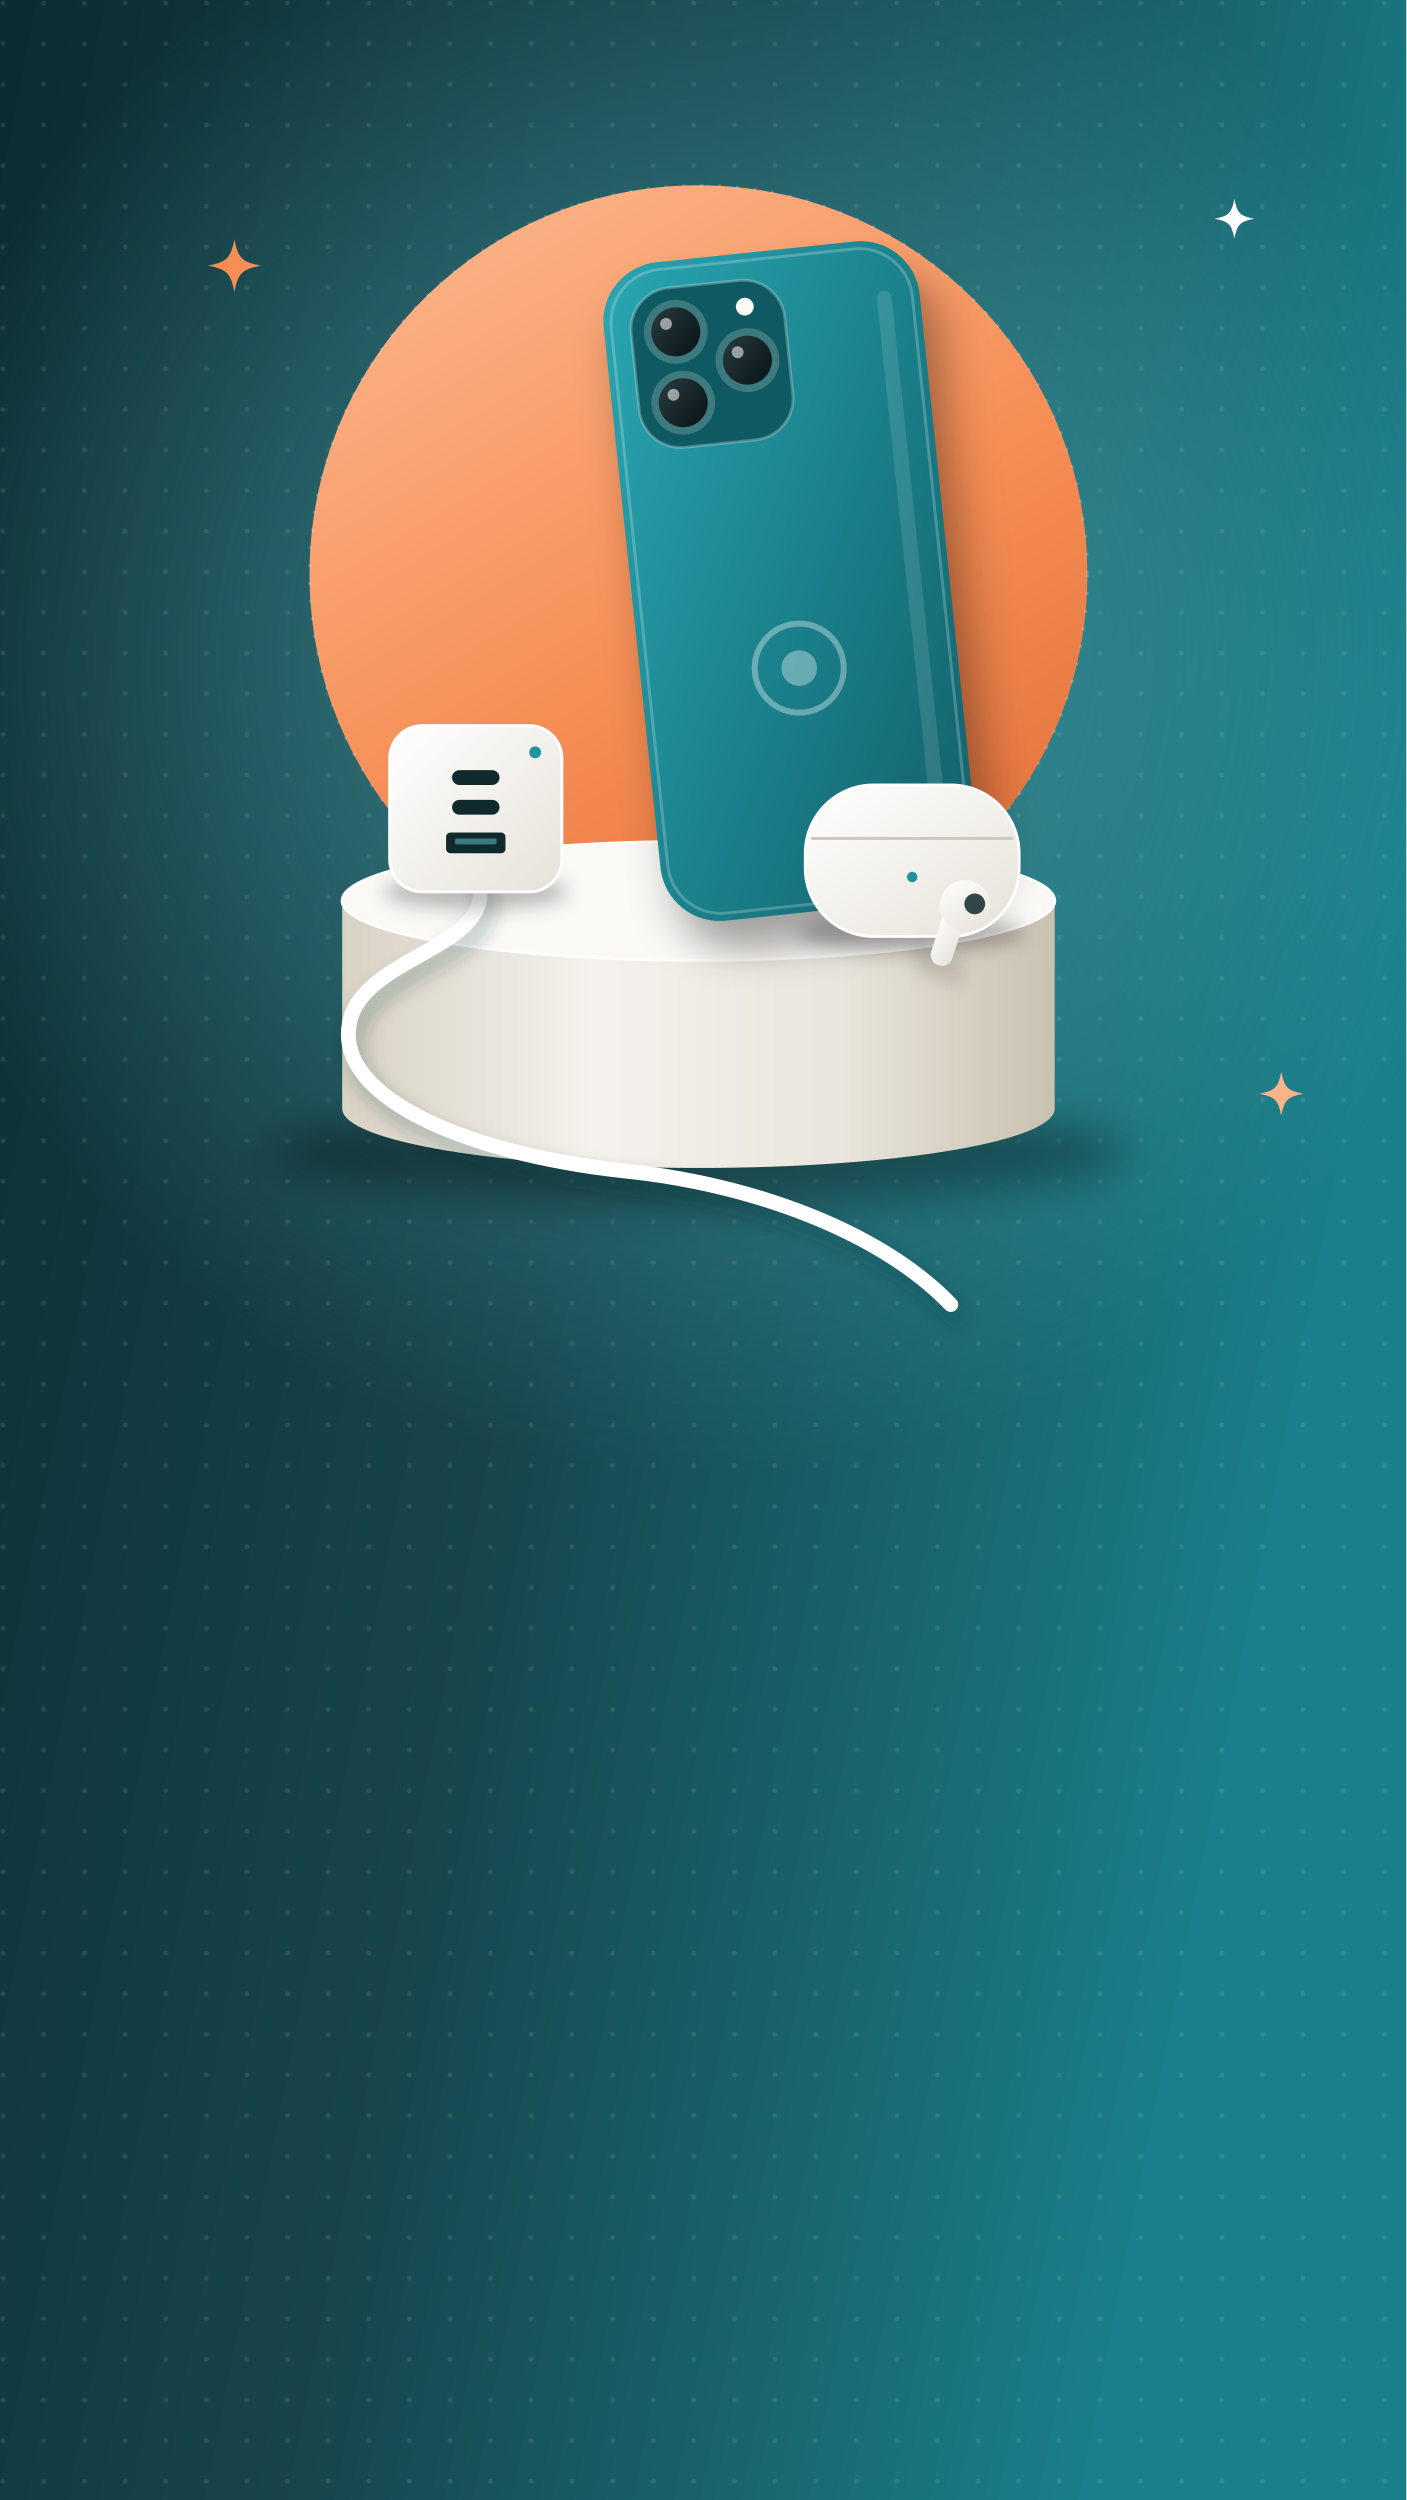
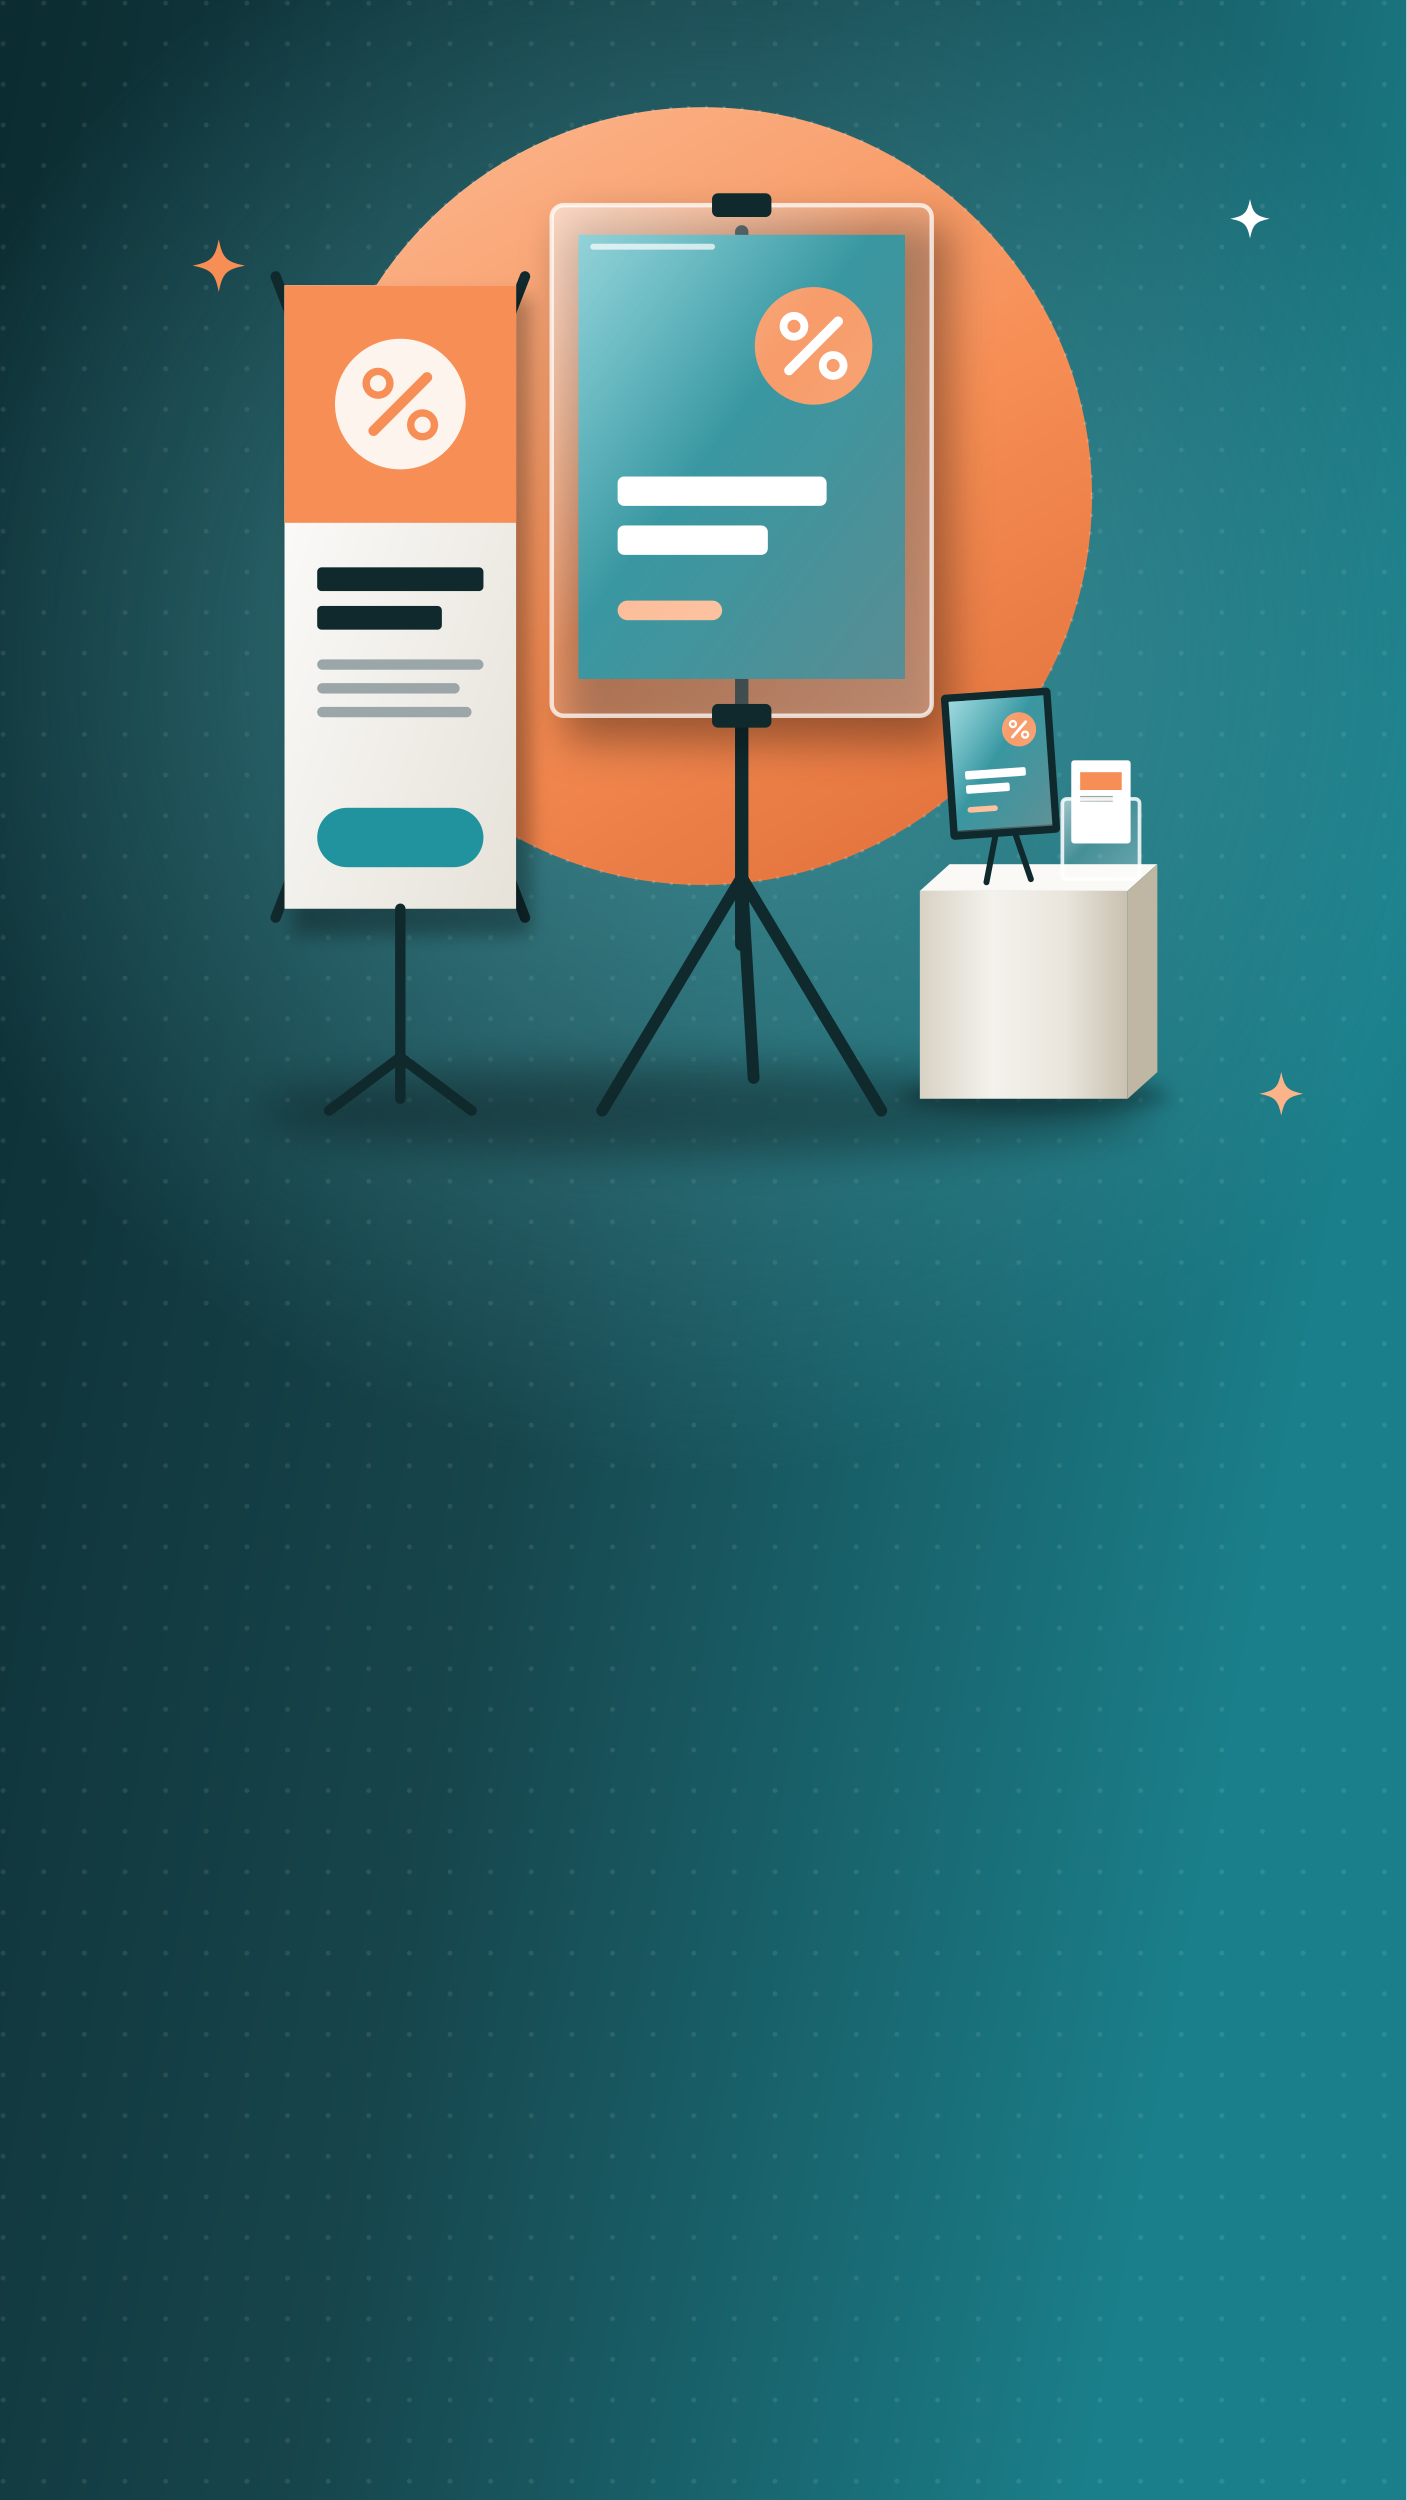
<svg xmlns="http://www.w3.org/2000/svg" viewBox="0 0 900 1600" width="900" height="1600" preserveAspectRatio="xMidYMid slice">
  <defs>
    <linearGradient id="bg" x1="0" y1="0" x2="1" y2="0.35">
      <stop offset="0" stop-color="#0b2c31" />
      <stop offset="0.5" stop-color="#17454c" />
      <stop offset="1" stop-color="#1a7f8a" />
    </linearGradient>
    <radialGradient id="glow" cx="0.5" cy="0.5" r="0.5">
      <stop offset="0" stop-color="#5fc3cc" stop-opacity="0.55" />
      <stop offset="1" stop-color="#5fc3cc" stop-opacity="0" />
    </radialGradient>
    <linearGradient id="sun" x1="0.2" y1="0" x2="0.8" y2="1">
      <stop offset="0" stop-color="#fbb48a" />
      <stop offset="0.55" stop-color="#f68e55" />
      <stop offset="1" stop-color="#e2713b" />
    </linearGradient>
    <linearGradient id="ped" x1="0" y1="0" x2="1" y2="0">
      <stop offset="0" stop-color="#d8d2c4" />
      <stop offset="0.35" stop-color="#f4f2ed" />
      <stop offset="0.7" stop-color="#e9e5dc" />
      <stop offset="1" stop-color="#c9c1b0" />
    </linearGradient>
-     <linearGradient id="case" x1="0" y1="0" x2="1" y2="1">
+     <linearGradient id="poster" x1="0" y1="0" x2="1" y2="1">
      <stop offset="0" stop-color="#2aa7b3" />
-       <stop offset="0.55" stop-color="#1a7f8a" />
+       <stop offset="0.6" stop-color="#1a7f8a" />
      <stop offset="1" stop-color="#145f68" />
    </linearGradient>
    <linearGradient id="white" x1="0" y1="0" x2="1" y2="1">
      <stop offset="0" stop-color="#ffffff" />
      <stop offset="1" stop-color="#e6e2d9" />
    </linearGradient>
-     <linearGradient id="lens" x1="0" y1="0" x2="1" y2="1">
-       <stop offset="0" stop-color="#2b3f42" />
-       <stop offset="1" stop-color="#050f11" />
+     <linearGradient id="glass" x1="0" y1="0" x2="1" y2="1">
+       <stop offset="0" stop-color="#ffffff" stop-opacity="0.55" />
+       <stop offset="0.45" stop-color="#ffffff" stop-opacity="0.12" />
+       <stop offset="1" stop-color="#ffffff" stop-opacity="0.32" />
    </linearGradient>
    <filter id="soft" x="-50%" y="-50%" width="200%" height="200%">
      <feGaussianBlur stdDeviation="14" />
    </filter>
    <filter id="softer" x="-50%" y="-50%" width="200%" height="200%">
      <feGaussianBlur stdDeviation="6" />
    </filter>
    <pattern id="dots" width="26" height="26" patternUnits="userSpaceOnUse">
      <circle cx="2" cy="2" r="1.6" fill="#ffffff" fill-opacity="0.09" />
    </pattern>
    <g id="spark">
      <path d="M0 -14 C2 -4 4 -2 14 0 C4 2 2 4 0 14 C-2 4 -4 2 -14 0 C-4 -2 -2 -4 0 -14Z" />
    </g>
+     <g id="artwork">
+       <rect width="100" height="136" fill="url(#poster)" />
+       <circle cx="72" cy="34" r="18" fill="#f68e55" />
+       <path d="M64.5 41.5 L79.5 26.5" stroke="#ffffff" stroke-width="3" stroke-linecap="round" />
+       <circle cx="66" cy="28" r="3.2" fill="none" stroke="#ffffff" stroke-width="2.4" />
+       <circle cx="78" cy="40" r="3.2" fill="none" stroke="#ffffff" stroke-width="2.4" />
+       <rect x="12" y="74" width="64" height="9" rx="2" fill="#ffffff" />
+       <rect x="12" y="89" width="46" height="9" rx="2" fill="#ffffff" />
+       <rect x="12" y="112" width="32" height="6" rx="3" fill="#fbb48a" />
+     </g>
    <g id="scene">
      <circle cx="300" cy="250" r="262" fill="url(#sun)" />
      <circle cx="300" cy="250" r="262" fill="none" stroke="#ffffff" stroke-opacity="0.18" stroke-width="2" stroke-dasharray="2 10" />
-       <ellipse cx="300" cy="640" rx="290" ry="34" fill="#000" opacity="0.32" filter="url(#soft)" />
-       <path d="M60 470 V610 A240 40 0 0 0 540 610 V470Z" fill="url(#ped)" />
-       <ellipse cx="300" cy="470" rx="240" ry="40" fill="#faf9f6" />
-       <ellipse cx="300" cy="470" rx="240" ry="40" fill="none" stroke="#ffffff" stroke-width="2" />
-       <path d="M150 452 C170 500, 80 505, 66 548 C50 600, 140 640, 250 652 C330 660, 420 690, 470 742" fill="none" stroke="#0b2c31" stroke-opacity="0.25" stroke-width="12" stroke-linecap="round" transform="translate(4 8)" filter="url(#softer)" />
-       <path d="M150 452 C170 500, 80 505, 66 548 C50 600, 140 640, 250 652 C330 660, 420 690, 470 742" fill="none" stroke="#ffffff" stroke-width="10" stroke-linecap="round" />
-       <g transform="translate(92 352)">
-         <ellipse cx="58" cy="112" rx="62" ry="12" fill="#000" opacity="0.25" filter="url(#softer)" />
-         <rect x="0" y="0" width="116" height="112" rx="22" fill="url(#white)" />
-         <rect x="0" y="0" width="116" height="112" rx="22" fill="none" stroke="#ffffff" stroke-width="2" />
-         <rect x="42" y="30" width="32" height="10" rx="5" fill="#10292d" />
-         <rect x="42" y="50" width="32" height="10" rx="5" fill="#10292d" />
-         <rect x="38" y="72" width="40" height="14" rx="3" fill="#10292d" />
-         <rect x="44" y="76" width="28" height="4" rx="1" fill="#3d7a80" />
-         <circle cx="98" cy="18" r="4" fill="#21939f" />
+       <ellipse cx="300" cy="664" rx="300" ry="30" fill="#000" opacity="0.32" filter="url(#soft)" />
+       <g transform="translate(18 108)">
+         <path d="M-6 -6 L162 426 M162 -6 L-6 426" stroke="#10292d" stroke-width="7" stroke-linecap="round" />
+         <rect x="6" y="8" width="160" height="430" fill="#000" opacity="0.3" filter="url(#softer)" />
+         <rect x="0" y="0" width="156" height="420" fill="url(#white)" />
+         <rect x="0" y="0" width="156" height="160" fill="#f68e55" />
+         <circle cx="78" cy="80" r="44" fill="#ffffff" fill-opacity="0.9" />
+         <path d="M60 98 L96 62" stroke="#f68e55" stroke-width="7" stroke-linecap="round" />
+         <circle cx="63" cy="66" r="8" fill="none" stroke="#f68e55" stroke-width="5" />
+         <circle cx="93" cy="94" r="8" fill="none" stroke="#f68e55" stroke-width="5" />
+         <rect x="22" y="190" width="112" height="16" rx="3" fill="#10292d" />
+         <rect x="22" y="216" width="84" height="16" rx="3" fill="#10292d" />
+         <rect x="22" y="252" width="112" height="7" rx="3.5" fill="#9aa6a7" />
+         <rect x="22" y="268" width="96" height="7" rx="3.5" fill="#9aa6a7" />
+         <rect x="22" y="284" width="104" height="7" rx="3.5" fill="#9aa6a7" />
+         <rect x="22" y="352" width="112" height="40" rx="20" fill="#21939f" />
+         <path d="M78 420 V548 M78 520 L30 556 M78 520 L126 556" stroke="#10292d" stroke-width="7" stroke-linecap="round" />
      </g>
-       <g transform="translate(232 44) rotate(-6)">
-         <rect x="10" y="22" width="214" height="446" rx="40" fill="#000" opacity="0.35" filter="url(#soft)" />
-         <rect x="0" y="0" width="214" height="446" rx="40" fill="url(#case)" />
-         <rect x="5" y="5" width="204" height="436" rx="36" fill="none" stroke="#ffffff" stroke-opacity="0.22" stroke-width="2" />
-         <rect x="18" y="18" width="104" height="108" rx="28" fill="#0f5a62" />
-         <rect x="18" y="18" width="104" height="108" rx="28" fill="none" stroke="#ffffff" stroke-opacity="0.25" stroke-width="2" />
-         <g fill="url(#lens)" stroke="#3d7a80" stroke-width="5">
-           <circle cx="48" cy="48" r="19" />
-           <circle cx="48" cy="96" r="19" />
-           <circle cx="94" cy="72" r="19" />
+       <g transform="translate(196 52)">
+         <path d="M130 20 V500" stroke="#10292d" stroke-width="9" stroke-linecap="round" />
+         <path d="M130 455 L36 612 M130 455 L224 612 M130 455 L138 590" stroke="#10292d" stroke-width="8" stroke-linecap="round" />
+         <rect x="10" y="14" width="260" height="350" rx="8" fill="#000" opacity="0.35" filter="url(#soft)" />
+         <use href="#artwork" transform="translate(20 22) scale(2.2)" />
+         <rect x="2" y="2" width="256" height="344" rx="8" fill="url(#glass)" stroke="#ffffff" stroke-opacity="0.75" stroke-width="3" />
+         <path d="M30 30 L110 30" stroke="#ffffff" stroke-opacity="0.7" stroke-width="4" stroke-linecap="round" />
+         <rect x="110" y="-6" width="40" height="16" rx="4" fill="#10292d" />
+         <rect x="110" y="338" width="40" height="16" rx="4" fill="#10292d" />
+       </g>
+       <g transform="translate(446 476)">
+         <ellipse cx="78" cy="178" rx="90" ry="12" fill="#000" opacity="0.3" filter="url(#softer)" />
+         <path d="M0 40 L20 22 H160 L140 40Z" fill="#faf9f6" />
+         <rect x="0" y="40" width="140" height="140" fill="url(#ped)" />
+         <path d="M140 40 L160 22 V162 L140 180Z" fill="#bfb6a3" />
+         <g transform="translate(14 -92) rotate(-4)">
+           <rect x="0" y="0" width="74" height="98" rx="3" fill="#10292d" />
+           <use href="#artwork" transform="translate(5 5) scale(0.64)" />
+           <rect x="5" y="5" width="64" height="88" fill="url(#glass)" />
+           <path d="M30 98 L22 128 M44 98 L52 128" stroke="#10292d" stroke-width="4" stroke-linecap="round" />
        </g>
-         <g fill="#ffffff" fill-opacity="0.55">
-           <circle cx="42" cy="42" r="4" />
-           <circle cx="42" cy="90" r="4" />
-           <circle cx="88" cy="66" r="4" />
+         <g transform="translate(96 -34)">
+           <rect x="6" y="-14" width="40" height="56" rx="2" fill="#ffffff" />
+           <rect x="12" y="-6" width="28" height="12" fill="#f68e55" />
+           <rect x="12" y="10" width="22" height="4" fill="#9aa6a7" />
+           <rect x="0" y="12" width="52" height="54" rx="3" fill="url(#glass)" stroke="#ffffff" stroke-opacity="0.85" stroke-width="2.5" />
        </g>
-         <circle cx="96" cy="36" r="6" fill="#faf9f6" />
-         <circle cx="107" cy="282" r="30" fill="none" stroke="#ffffff" stroke-opacity="0.35" stroke-width="4" />
-         <circle cx="107" cy="282" r="12" fill="#ffffff" fill-opacity="0.35" />
-         <path d="M190 40 V400" stroke="#ffffff" stroke-opacity="0.12" stroke-width="10" stroke-linecap="round" />
-       </g>
-       <g transform="translate(372 392)">
-         <ellipse cx="72" cy="100" rx="76" ry="12" fill="#000" opacity="0.25" filter="url(#softer)" />
-         <rect x="0" y="0" width="144" height="102" rx="46" fill="url(#white)" />
-         <rect x="0" y="0" width="144" height="102" rx="46" fill="none" stroke="#ffffff" stroke-width="2" />
-         <path d="M4 36 H140" stroke="#cfc8b8" stroke-width="2" />
-         <circle cx="72" cy="62" r="3.5" fill="#21939f" />
-       </g>
-       <g transform="translate(470 470) rotate(18)">
-         <ellipse cx="6" cy="44" rx="20" ry="6" fill="#000" opacity="0.2" filter="url(#softer)" />
-         <rect x="-2" y="2" width="15" height="42" rx="7.5" fill="url(#white)" />
-         <circle cx="10" cy="0" r="17" fill="url(#white)" />
-         <circle cx="16" cy="-3" r="7" fill="#10292d" opacity="0.85" />
      </g>
    </g>
  </defs>
  <rect width="900" height="1600" fill="url(#bg)" />
  <rect width="900" height="1600" fill="url(#dots)" />
  <circle cx="450" cy="420" r="520" fill="url(#glow)" />
-   <use href="#scene" transform="translate(162 130) scale(0.95)" />
-   <use href="#spark" transform="translate(150 170) scale(1.2)" fill="#f68e55" />
-   <use href="#spark" transform="translate(790 140) scale(0.9)" fill="#ffffff" />
+   <use href="#scene" transform="translate(165 80) scale(0.95)" />
+   <use href="#spark" transform="translate(140 170) scale(1.2)" fill="#f68e55" />
+   <use href="#spark" transform="translate(800 140) scale(0.9)" fill="#ffffff" />
  <use href="#spark" transform="translate(820 700) scale(1.0)" fill="#fbb48a" />
</svg>
